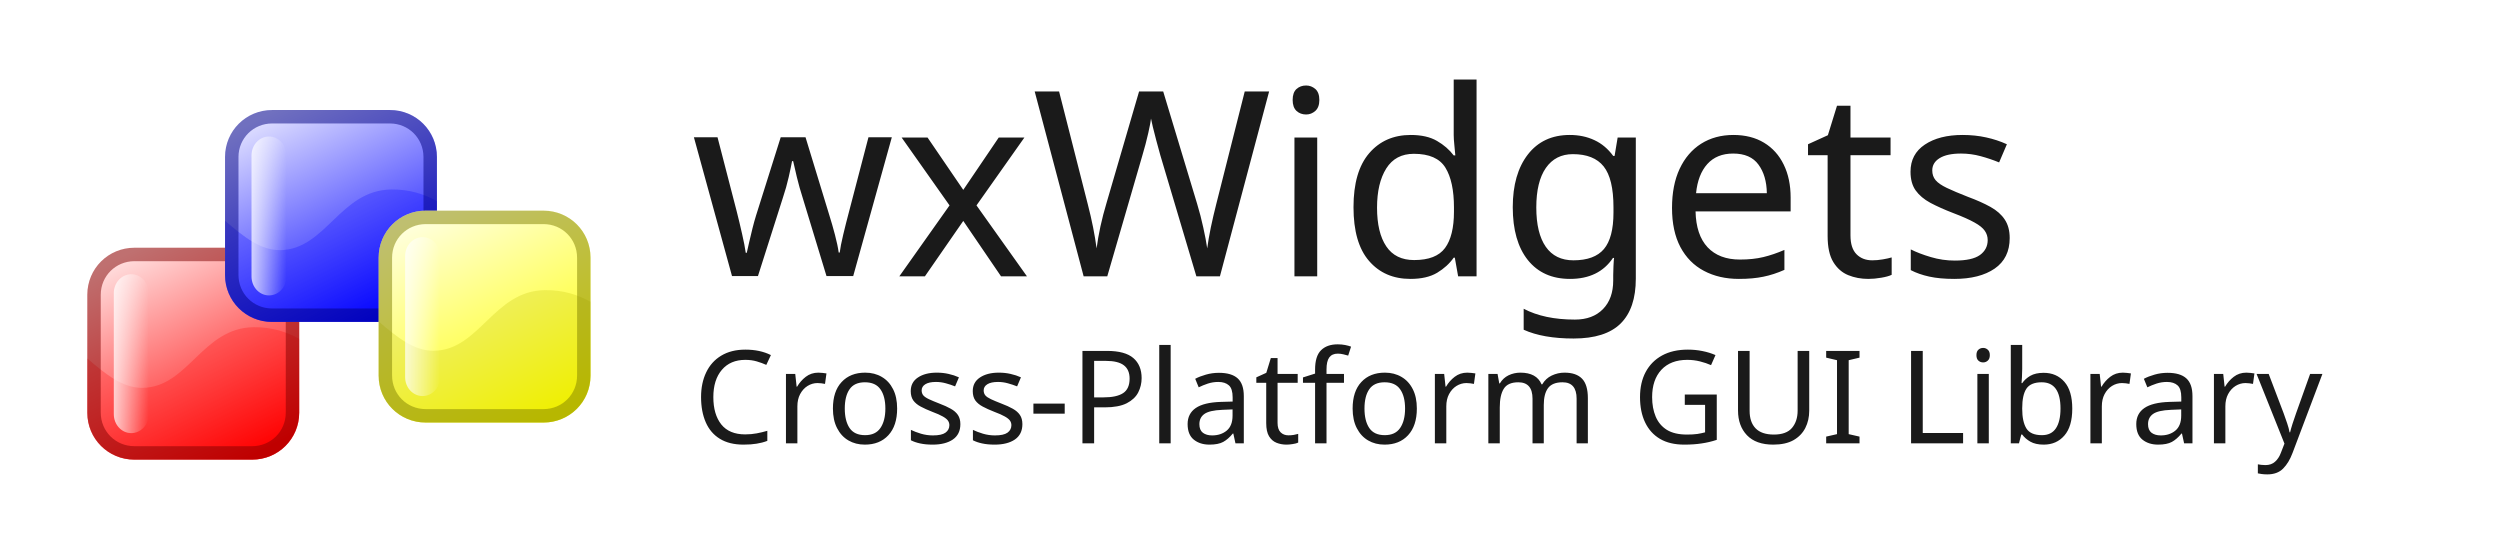
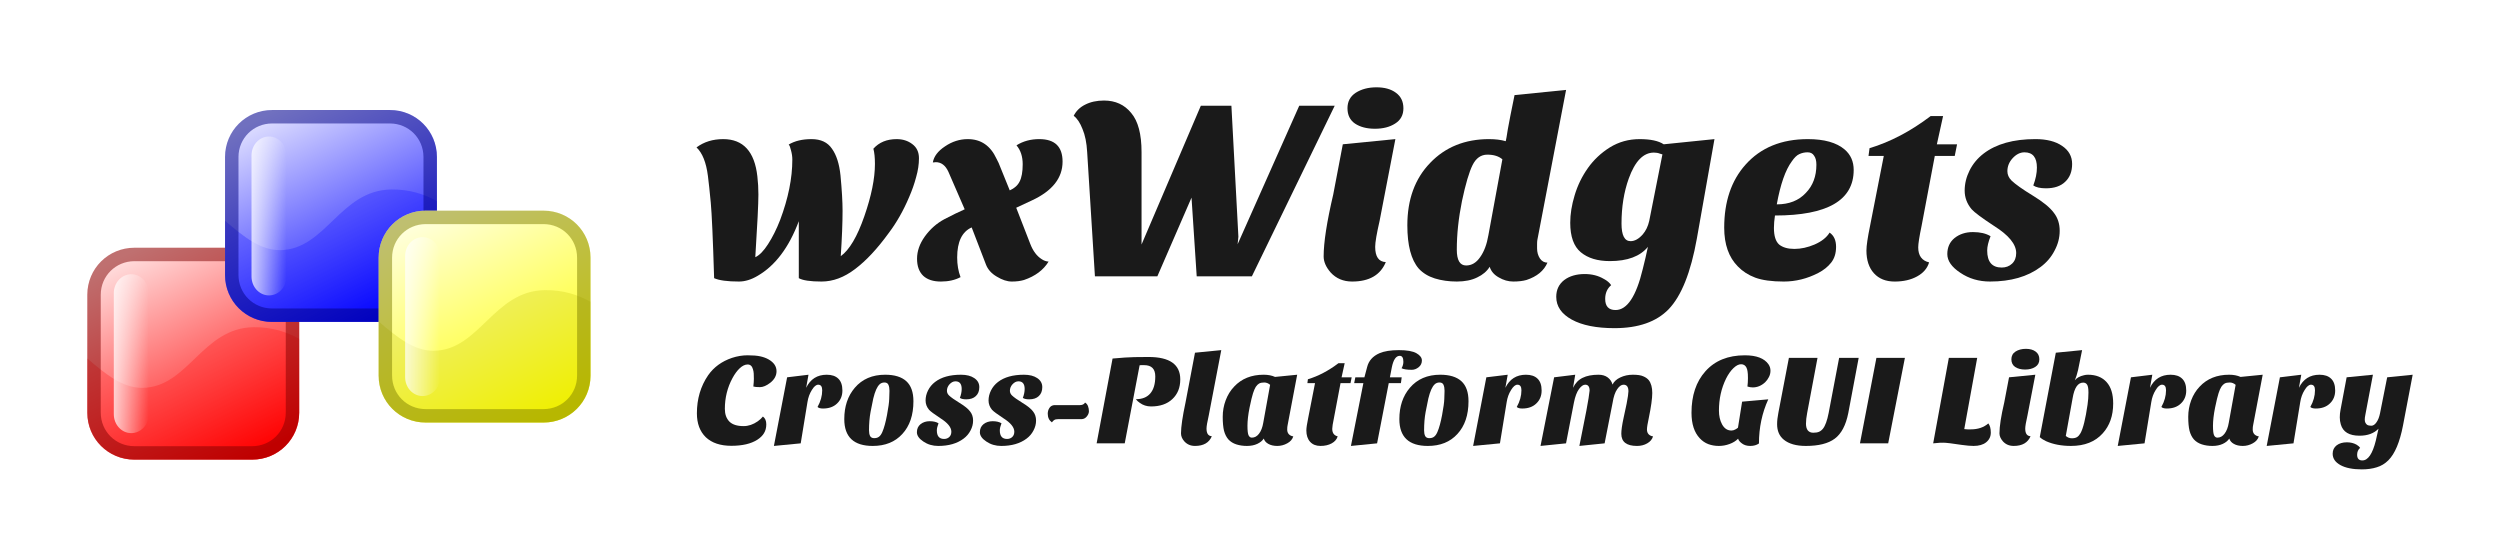
<svg xmlns="http://www.w3.org/2000/svg" xmlns:xlink="http://www.w3.org/1999/xlink" width="458.061" height="102" id="svg1336" version="1.0">
  <defs id="defs1338">
    <linearGradient id="linearGradient8721">
      <stop id="stop12145" offset="0" style="stop-color:#ff0000;stop-opacity:1;" />
      <stop style="stop-color:#ffe0e0;stop-opacity:1;" offset="1" id="stop8725" />
    </linearGradient>
    <linearGradient id="linearGradient4073">
      <stop id="stop4075" offset="0" style="stop-color:#ffffff;stop-opacity:1;" />
      <stop id="stop4077" offset="1" style="stop-color:#ffffff;stop-opacity:0;" />
    </linearGradient>
    <linearGradient id="linearGradient6848">
      <stop id="stop6850" offset="0" style="stop-color:#0000ff;stop-opacity:1;" />
      <stop id="stop6852" offset="1" style="stop-color:#e0e0ff;stop-opacity:1;" />
    </linearGradient>
    <linearGradient id="linearGradient6854">
      <stop id="stop6856" offset="0" style="stop-color:#ffffe0;stop-opacity:1;" />
      <stop id="stop6858" offset="1" style="stop-color:#ffff00;stop-opacity:1;" />
    </linearGradient>
    <linearGradient xlink:href="#linearGradient8721" id="linearGradient1686" gradientUnits="userSpaceOnUse" gradientTransform="matrix(1.000031,0,0,1.000031,-45.00832,-319.1057)" x1="221.016" y1="674.085" x2="119.923" y2="474.091" />
    <linearGradient xlink:href="#linearGradient4073" id="linearGradient1688" gradientUnits="userSpaceOnUse" gradientTransform="matrix(0.545556,0,0,0.350255,-38.51666,72.6073)" x1="139.431" y1="520.743" x2="222.739" y2="520.743" />
    <linearGradient xlink:href="#linearGradient6848" id="linearGradient1690" gradientUnits="userSpaceOnUse" gradientTransform="matrix(1.334164,0,0,1.334164,-90.28301,-537.514)" x1="296.203" y1="571.529" x2="220.845" y2="421.623" />
    <linearGradient xlink:href="#linearGradient4073" id="linearGradient1692" gradientUnits="userSpaceOnUse" gradientTransform="matrix(0.545558,0,0,0.350255,91.4834,-57.3926)" x1="139.63" y1="520.742" x2="222.738" y2="520.742" />
    <linearGradient xlink:href="#linearGradient6854" id="linearGradient1694" gradientUnits="userSpaceOnUse" gradientTransform="matrix(1.334164,0,0,1.334164,54.71699,-442.514)" x1="221.022" y1="421.623" x2="296.726" y2="571.529" />
    <linearGradient xlink:href="#linearGradient4073" id="linearGradient1696" gradientUnits="userSpaceOnUse" gradientTransform="matrix(0.545558,0,0,0.350255,236.4833,37.6074)" x1="139.431" y1="520.742" x2="222.738" y2="520.742" />
    <linearGradient xlink:href="#linearGradient8721" id="linearGradient3042" gradientUnits="userSpaceOnUse" gradientTransform="matrix(1.000031,0,0,1.000031,-45.00832,-319.1057)" x1="221.016" y1="674.085" x2="119.923" y2="474.091" />
    <linearGradient xlink:href="#linearGradient4073" id="linearGradient3044" gradientUnits="userSpaceOnUse" gradientTransform="matrix(0.545556,0,0,0.350255,-38.51666,72.6073)" x1="139.431" y1="520.743" x2="222.739" y2="520.743" />
    <linearGradient xlink:href="#linearGradient6848" id="linearGradient3046" gradientUnits="userSpaceOnUse" gradientTransform="matrix(1.334164,0,0,1.334164,-90.28301,-537.514)" x1="296.203" y1="571.529" x2="220.845" y2="421.623" />
    <linearGradient xlink:href="#linearGradient4073" id="linearGradient3048" gradientUnits="userSpaceOnUse" gradientTransform="matrix(0.545558,0,0,0.350255,91.4834,-57.3926)" x1="139.63" y1="520.742" x2="222.738" y2="520.742" />
    <linearGradient xlink:href="#linearGradient6854" id="linearGradient3050" gradientUnits="userSpaceOnUse" gradientTransform="matrix(1.334164,0,0,1.334164,54.71699,-442.514)" x1="221.022" y1="421.623" x2="296.726" y2="571.529" />
    <linearGradient xlink:href="#linearGradient4073" id="linearGradient3052" gradientUnits="userSpaceOnUse" gradientTransform="matrix(0.545558,0,0,0.350255,236.4833,37.6074)" x1="139.431" y1="520.742" x2="222.738" y2="520.742" />
  </defs>
  <g id="layer1" transform="translate(1.600007,-257.5066)">
    <g id="g1457" transform="matrix(0.1941001,0,0,0.1941001,9.547489,272.8138)">
      <g style="display:inline" id="layer2">
        <path id="rect1393" d="m 69.34,155 111.321,0 c 24.564,0 44.34,19.775 44.34,44.34 l 0,111.321 c 0,24.564 -19.775,44.34 -44.34,44.34 l -111.321,0 C 44.775,355 25,335.225 25,310.66 l 0,-111.321 c 0,-24.564 19.775,-44.34 44.34,-44.34 z" style="fill:url(#linearGradient3042);fill-opacity:1;fill-rule:nonzero;stroke:none;stroke-width:38;marker-start:none" />
        <path id="path2231" d="m 182.057,230.006 c -48.531,0.525 -61.796,56.691 -104.899,57.25 -18.636,0.235 -34.53,-12.554 -52.158,-27.699 l 0,51.652 c 0,24.249 19.797,43.791 44.361,43.791 l 111.32,0 c 24.564,0 44.319,-19.543 44.319,-43.791 l 0,-70.255 c -12.032,-6.607 -25.966,-11.136 -42.944,-10.948 z" style="opacity:0.25;fill:#ff0000;fill-opacity:1;fill-rule:evenodd;stroke:none" />
        <rect rx="17.844" ry="17.844" y="180" x="50" height="150" width="33" id="rect3182" style="fill:url(#linearGradient3044);fill-opacity:1;fill-rule:nonzero;stroke:none" />
        <path id="path37247" d="m 69.468,161.343 111.192,0 c 21.128,0 37.997,16.879 37.997,38.006 l 0,111.32 c 0,21.135 -16.865,37.988 -37.997,37.988 l -111.32,0 c -21.132,0 -37.997,-16.86 -37.997,-37.988 l 0,-111.358 c 0,-21.132 16.991,-37.968 38.125,-37.968 z" style="fill:none;stroke:#800000;stroke-width:12.686;stroke-linecap:butt;stroke-linejoin:round;stroke-miterlimit:20;stroke-opacity:0.502;stroke-dasharray:none;stroke-dashoffset:0;marker-start:none" />
      </g>
      <g style="display:inline" id="layer3">
        <path id="path5922" d="m 199.34,25 111.321,0 c 24.564,0 44.34,19.775 44.34,44.34 l 0,111.321 c 0,24.564 -19.775,44.34 -44.34,44.34 l -111.321,0 C 174.775,225 155,205.225 155,180.66 l 0,-111.321 c 0,-24.564 19.775,-44.34 44.34,-44.34 z" style="fill:url(#linearGradient3046);fill-opacity:1;fill-rule:nonzero;stroke:none;stroke-width:38.281;marker-start:none" />
        <path id="path5924" d="M 312.056,100.006 C 263.526,100.531 250.261,156.697 207.158,157.255 188.522,157.491 172.627,144.701 155,129.556 l 0,51.652 c 0,24.249 19.797,43.791 44.361,43.791 l 111.32,0 c 24.564,0 44.319,-19.543 44.319,-43.791 l 0,-70.255 c -12.032,-6.607 -25.966,-11.136 -42.944,-10.948 z" style="opacity:0.25;fill:#0000ff;fill-opacity:1;fill-rule:evenodd;stroke:none" />
        <rect rx="17.844" ry="17.844" y="50" x="180" height="150" width="33" id="rect5926" style="fill:url(#linearGradient3048);fill-opacity:1;fill-rule:nonzero;stroke:none" />
        <path style="fill:none;stroke:#000080;stroke-width:12.686;stroke-linecap:butt;stroke-linejoin:round;stroke-miterlimit:20;stroke-opacity:0.502;stroke-dasharray:none;stroke-dashoffset:0;marker-start:none;display:inline" d="m 199.468,31.343 111.192,0 c 21.128,0 37.997,16.879 37.997,38.006 l 0,111.32 c 0,21.135 -16.865,37.988 -37.997,37.988 l -111.32,0 c -21.131,0 -37.997,-16.86 -37.997,-37.988 l 0,-111.358 c 0,-21.132 16.991,-37.968 38.125,-37.968 z" id="path41636" />
      </g>
      <g id="layer4">
        <path id="path5936" d="m 344.34,120 111.321,0 c 24.564,0 44.34,19.775 44.34,44.34 l 0,111.321 c 0,24.564 -19.775,44.34 -44.34,44.34 l -111.321,0 C 319.775,320 300,300.225 300,275.66 l 0,-111.321 c 0,-24.564 19.775,-44.34 44.34,-44.34 z" style="fill:url(#linearGradient3050);fill-opacity:1;fill-rule:nonzero;stroke:none;stroke-width:38.281;marker-start:none;display:inline" />
        <path id="path5938" d="M 457.056,195.006 C 408.526,195.531 395.261,251.697 352.158,252.255 333.522,252.491 317.627,239.701 300,224.556 l 0,51.652 c 0,24.249 19.797,43.791 44.361,43.791 l 111.32,0 C 480.245,320 500,300.457 500,276.209 l 0,-70.255 c -12.032,-6.607 -25.966,-11.136 -42.944,-10.948 z" style="opacity:0.25;fill:#c0c000;fill-opacity:1;fill-rule:evenodd;stroke:none;display:inline" />
        <rect rx="17.844" ry="17.844" y="145" x="325" height="150" width="33" id="rect5940" style="fill:url(#linearGradient3052);fill-opacity:1;fill-rule:nonzero;stroke:none;display:inline" />
        <path id="path42512" d="m 344.468,126.343 111.192,0 c 21.128,0 37.997,16.879 37.997,38.006 l 0,111.32 c 0,21.135 -16.865,37.988 -37.997,37.988 l -111.32,0 c -21.131,0 -37.997,-16.86 -37.997,-37.988 l 0,-111.358 c 0,-21.132 16.991,-37.968 38.125,-37.968 z" style="fill:none;stroke:#808000;stroke-width:12.686;stroke-linecap:butt;stroke-linejoin:round;stroke-miterlimit:20;stroke-opacity:0.502;stroke-dasharray:none;stroke-dashoffset:0;marker-start:none;display:inline" />
      </g>
    </g>
-     <text xml:space="preserve" style="font-size:3.082px;font-style:normal;font-variant:normal;font-weight:normal;font-stretch:normal;text-align:start;line-height:100%;writing-mode:lr-tb;text-anchor:start;fill:#1a1a1a;fill-opacity:1;stroke:none;font-family:Bitstream Vera Sans" x="125.022" y="308.143" id="text1576">
-       <tspan id="tspan1578" x="125.022" y="308.143" style="font-size:47.447px;font-style:normal;font-variant:normal;font-weight:normal;font-stretch:normal;text-align:start;line-height:100%;writing-mode:lr-tb;text-anchor:start;fill:#1a1a1a;font-family:Sansita One;-inkscape-font-specification:Sansita One">wxWidgets</tspan>
-     </text>
-     <text xml:space="preserve" style="font-size:3.082px;font-style:normal;font-variant:normal;font-weight:normal;font-stretch:normal;text-align:start;line-height:100%;writing-mode:lr-tb;text-anchor:start;fill:#1a1a1a;fill-opacity:1;stroke:none;font-family:Bitstream Vera Sans" x="125.399" y="338.738" id="text1580">
-       <tspan id="tspan1582" x="125.399" y="338.738" style="font-size:23.723px;font-style:normal;font-variant:normal;font-weight:normal;font-stretch:normal;text-align:start;line-height:100%;writing-mode:lr-tb;text-anchor:start;fill:#1a1a1a;font-family:Sansita One;-inkscape-font-specification:Sansita One">Cross-Platform GUI Library</tspan>
-     </text>
+     <g style="font-size:3.082px;font-style:normal;font-variant:normal;font-weight:normal;font-stretch:normal;text-align:start;line-height:100%;writing-mode:lr-tb;text-anchor:start;fill:#1a1a1a;fill-opacity:1;stroke:none;font-family:Bitstream Vera Sans" id="text1576">
+       <path d="m 161.224,300.219 c -2.088,2.878 -4.144,5.077 -6.168,6.595 -1.993,1.518 -4.033,2.277 -6.121,2.277 -2.056,0 -3.448,-0.206 -4.175,-0.617 l 0,-10.438 c -1.803,4.808 -4.318,8.145 -7.544,10.011 -1.17,0.696 -2.309,1.044 -3.416,1.044 -2.119,0 -3.638,-0.206 -4.555,-0.617 -0.221,-7.244 -0.427,-11.862 -0.617,-13.854 -0.19,-2.024 -0.364,-3.653 -0.522,-4.887 -0.316,-2.467 -1.012,-4.207 -2.088,-5.219 1.36,-1.012 2.989,-1.518 4.887,-1.518 3.669,2e-5 5.757,2.277 6.263,6.832 0.127,1.075 0.19,2.183 0.19,3.321 -1e-5,1.708 -0.19,5.535 -0.569,11.482 0.759,-0.348 1.534,-1.139 2.325,-2.372 0.822,-1.265 1.566,-2.752 2.23,-4.46 1.487,-3.954 2.23,-7.639 2.23,-11.055 -2e-5,-0.538 -0.079,-1.091 -0.237,-1.661 -0.127,-0.569 -0.269,-0.933 -0.427,-1.091 1.107,-0.664 2.499,-0.996 4.175,-0.996 1.708,2e-5 2.957,0.585 3.748,1.756 0.822,1.139 1.344,2.768 1.566,4.887 0.253,2.689 0.38,4.84 0.38,6.453 -3e-5,2.246 -0.111,5.029 -0.332,8.351 1.582,-1.139 3.021,-3.574 4.318,-7.307 1.297,-3.732 1.945,-6.927 1.945,-9.584 -4e-5,-1.17 -0.095,-2.103 -0.285,-2.799 1.044,-1.17 2.467,-1.756 4.27,-1.756 1.107,2e-5 2.056,0.301 2.847,0.901 0.822,0.601 1.234,1.471 1.234,2.61 -4e-5,1.107 -0.174,2.262 -0.522,3.464 -0.316,1.202 -0.743,2.42 -1.281,3.653 -1.044,2.467 -2.293,4.666 -3.748,6.595" style="font-size:47.447px;line-height:100%;fill:#1a1a1a;font-family:Sansita One;-inkscape-font-specification:Sansita One" id="path3041" />
+       <path d="m 174.396,308.285 c -1.012,0.538 -2.214,0.807 -3.606,0.807 -1.392,0 -2.467,-0.348 -3.226,-1.044 -0.759,-0.728 -1.139,-1.771 -1.139,-3.131 0,-1.392 0.474,-2.752 1.423,-4.08 0.981,-1.36 2.183,-2.42 3.606,-3.179 1.455,-0.759 2.689,-1.36 3.701,-1.803 l -2.989,-6.88 c -0.538,-1.17 -1.313,-1.756 -2.325,-1.756 l -0.38,0.048 -0.142,0 c 0.19,-1.107 0.933,-2.088 2.23,-2.942 1.297,-0.886 2.689,-1.328 4.175,-1.329 2.404,2e-5 4.159,1.202 5.267,3.606 l 0.38,0.759 2.04,5.029 c 0.854,-0.38 1.455,-0.917 1.803,-1.613 0.38,-0.728 0.569,-1.787 0.569,-3.179 -1e-5,-1.423 -0.38,-2.578 -1.139,-3.464 1.202,-0.759 2.594,-1.139 4.175,-1.139 2.847,2e-5 4.27,1.376 4.27,4.128 -3e-5,3.005 -1.882,5.377 -5.646,7.117 l -2.847,1.329 2.562,6.595 c 0.506,1.329 1.218,2.277 2.135,2.847 0.38,0.253 0.791,0.395 1.234,0.427 -0.949,1.55 -2.451,2.673 -4.507,3.369 -0.633,0.19 -1.376,0.285 -2.23,0.285 -0.854,0 -1.771,-0.3 -2.752,-0.901 -0.981,-0.569 -1.645,-1.313 -1.993,-2.23 l -2.61,-6.785 c -1.771,0.791 -2.657,2.625 -2.657,5.504 -1e-5,1.329 0.206,2.53 0.617,3.606" style="font-size:47.447px;line-height:100%;fill:#1a1a1a;font-family:Sansita One;-inkscape-font-specification:Sansita One" id="path3043" />
+       <path d="m 195.127,278.726 c 0.443,-0.886 1.139,-1.566 2.088,-2.04 0.981,-0.506 2.135,-0.759 3.464,-0.759 2.088,3e-5 3.748,0.759 4.982,2.277 1.265,1.487 1.898,3.875 1.898,7.164 l 0,16.938 10.865,-25.431 5.599,0 1.281,24.008 -0.142,1.376 11.292,-25.384 6.5,0 -15.183,31.267 -10.106,0 -0.949,-14.424 -6.263,14.424 -11.435,0 -1.423,-22.774 c -0.095,-1.708 -0.38,-3.116 -0.854,-4.223 -0.443,-1.139 -0.981,-1.945 -1.613,-2.42" style="font-size:47.447px;line-height:100%;fill:#1a1a1a;font-family:Sansita One;-inkscape-font-specification:Sansita One" id="path3045" />
+       <path d="m 252.311,305.533 c -0.981,2.372 -3.037,3.558 -6.168,3.558 -1.613,0 -2.926,-0.554 -3.938,-1.661 -0.854,-0.981 -1.281,-1.961 -1.281,-2.942 0,-2.562 0.585,-6.342 1.756,-11.34 l 1.756,-9.205 9.632,-0.949 -2.894,14.993 c -0.538,2.341 -0.807,3.922 -0.807,4.745 -10e-6,1.803 0.648,2.736 1.945,2.799 m -7.022,-28.183 c 0,-1.234 0.506,-2.183 1.518,-2.847 1.044,-0.664 2.309,-0.996 3.796,-0.996 1.487,4e-5 2.673,0.332 3.559,0.996 0.917,0.664 1.376,1.613 1.376,2.847 -2e-5,1.234 -0.506,2.167 -1.518,2.799 -0.981,0.633 -2.214,0.949 -3.701,0.949 -1.487,2e-5 -2.704,-0.316 -3.653,-0.949 -0.917,-0.633 -1.376,-1.566 -1.376,-2.799" style="font-size:47.447px;line-height:100%;fill:#1a1a1a;font-family:Sansita One;-inkscape-font-specification:Sansita One" id="path3047" />
+       <path d="m 271.253,282.996 c 1.139,2e-5 2.151,0.127 3.037,0.38 0.032,-0.127 0.079,-0.364 0.142,-0.712 l 0.237,-1.471 c 0.127,-0.633 0.285,-1.471 0.474,-2.515 l 0.759,-3.748 9.442,-0.949 -5.267,27.519 c -0.032,0.19 -0.048,0.443 -0.047,0.759 l 0,0.759 c -3e-5,0.696 0.174,1.313 0.522,1.85 0.348,0.506 0.807,0.759 1.376,0.759 -0.633,1.487 -1.914,2.546 -3.843,3.179 -0.664,0.19 -1.471,0.285 -2.42,0.285 -0.917,0 -1.803,-0.253 -2.657,-0.759 -0.854,-0.474 -1.408,-1.123 -1.661,-1.945 -0.506,0.822 -1.265,1.471 -2.277,1.945 -1.012,0.506 -2.262,0.759 -3.748,0.759 -1.455,0 -2.799,-0.19 -4.033,-0.569 -1.202,-0.38 -2.183,-0.981 -2.942,-1.803 -1.392,-1.613 -2.088,-4.254 -2.088,-7.924 -1e-5,-4.745 1.392,-8.556 4.175,-11.435 2.784,-2.91 6.389,-4.365 10.818,-4.365 m -0.332,2.847 c -1.17,2e-5 -2.072,0.633 -2.704,1.898 -0.633,1.265 -1.281,3.464 -1.945,6.595 -0.633,3.131 -0.949,6.105 -0.949,8.92 -1e-5,1.929 0.569,2.894 1.708,2.894 1.012,0 1.866,-0.506 2.562,-1.518 0.728,-1.012 1.234,-2.357 1.518,-4.033 l 2.562,-13.902 c -0.664,-0.569 -1.582,-0.854 -2.752,-0.854" style="font-size:47.447px;line-height:100%;fill:#1a1a1a;font-family:Sansita One;-inkscape-font-specification:Sansita One" id="path3049" />
+       <path d="m 289.33,288.31 c 1.075,-1.518 2.42,-2.784 4.033,-3.796 1.645,-1.012 3.464,-1.518 5.456,-1.518 1.993,2e-5 3.464,0.316 4.413,0.949 l 9.3,-0.949 -3.226,18.22 c -1.107,6.2 -2.831,10.517 -5.172,12.953 -2.246,2.309 -5.551,3.464 -9.916,3.464 -3.321,-10e-6 -5.931,-0.522 -7.829,-1.566 -1.898,-1.044 -2.847,-2.436 -2.847,-4.175 0,-1.297 0.49,-2.325 1.471,-3.084 0.981,-0.728 2.23,-1.091 3.748,-1.091 1.329,0 2.499,0.3 3.511,0.901 0.601,0.316 1.044,0.696 1.329,1.139 -0.728,0.633 -1.091,1.471 -1.091,2.515 -1e-5,1.36 0.633,2.04 1.898,2.04 2.119,0 3.78,-2.499 4.982,-7.497 0.348,-1.36 0.664,-2.72 0.949,-4.08 -1.423,1.74 -3.748,2.61 -6.975,2.61 -2.246,1e-5 -4.017,-0.538 -5.314,-1.613 -1.297,-1.075 -1.945,-2.878 -1.945,-5.409 0,-1.582 0.269,-3.258 0.807,-5.029 0.538,-1.803 1.344,-3.464 2.42,-4.982 m 6.168,10.154 c -1e-5,2.151 0.554,3.226 1.661,3.226 0.759,0 1.502,-0.411 2.23,-1.234 0.569,-0.664 0.965,-1.487 1.186,-2.467 l 2.42,-12.194 c -0.158,-0.032 -0.316,-0.079 -0.474,-0.142 -0.316,-0.127 -0.68,-0.19 -1.091,-0.19 -1.93,3e-5 -3.464,1.582 -4.602,4.745 -0.886,2.467 -1.329,5.219 -1.329,8.256" style="font-size:47.447px;line-height:100%;fill:#1a1a1a;font-family:Sansita One;-inkscape-font-specification:Sansita One" id="path3051" />
+       <path d="m 333.627,300.124 c 0.791,0.538 1.186,1.408 1.186,2.61 -2e-5,1.17 -0.301,2.135 -0.901,2.894 -0.601,0.759 -1.392,1.392 -2.372,1.898 -2.024,1.044 -4.128,1.566 -6.31,1.566 -2.183,0 -3.922,-0.237 -5.219,-0.712 -1.265,-0.474 -2.325,-1.155 -3.179,-2.04 -1.676,-1.676 -2.515,-4.049 -2.515,-7.117 0,-4.776 1.297,-8.619 3.891,-11.53 2.784,-3.131 6.595,-4.697 11.435,-4.697 3.005,2e-5 5.251,0.633 6.737,1.898 1.107,0.949 1.661,2.198 1.661,3.748 -3e-5,5.567 -4.808,8.351 -14.424,8.351 -0.127,0.822 -0.19,1.582 -0.19,2.277 -1e-5,1.455 0.316,2.467 0.949,3.037 0.664,0.538 1.597,0.807 2.799,0.807 1.202,0 2.436,-0.269 3.701,-0.807 1.297,-0.569 2.214,-1.297 2.752,-2.183 m -9.679,-5.172 c 2.246,1e-5 4.017,-0.696 5.314,-2.088 1.297,-1.328 1.945,-3.052 1.945,-5.172 -2e-5,-0.728 -0.142,-1.281 -0.427,-1.661 -0.253,-0.411 -0.648,-0.617 -1.186,-0.617 -0.538,2e-5 -1.044,0.111 -1.518,0.332 -0.443,0.19 -0.901,0.633 -1.376,1.329 -1.17,1.582 -2.088,4.207 -2.752,7.876" style="font-size:47.447px;line-height:100%;fill:#1a1a1a;font-family:Sansita One;-inkscape-font-specification:Sansita One" id="path3053" />
+       <path d="m 340.376,303.398 c 0,-0.854 0.221,-2.357 0.664,-4.507 l 2.515,-12.811 -2.799,0 0.19,-1.423 c 3.796,-1.139 7.528,-3.1 11.197,-5.883 l 2.277,0 -1.139,5.172 3.701,0 -0.427,2.135 -3.653,0 -2.42,12.811 c -0.411,1.961 -0.617,3.274 -0.617,3.938 -10e-6,1.518 0.664,2.436 1.993,2.752 -0.316,1.075 -1.044,1.929 -2.183,2.562 -1.139,0.633 -2.515,0.949 -4.128,0.949 -1.613,0 -2.878,-0.506 -3.796,-1.518 -0.917,-1.012 -1.376,-2.404 -1.376,-4.175" style="font-size:47.447px;line-height:100%;fill:#1a1a1a;font-family:Sansita One;-inkscape-font-specification:Sansita One" id="path3055" />
+       <path d="m 370.947,291.489 c 0.443,-1.17 0.664,-2.262 0.664,-3.274 -2e-5,-1.866 -0.759,-2.799 -2.277,-2.799 -0.791,2e-5 -1.518,0.364 -2.183,1.091 -0.633,0.696 -0.949,1.487 -0.949,2.372 -1e-5,0.633 0.253,1.202 0.759,1.708 0.728,0.696 2.024,1.613 3.891,2.752 1.866,1.139 3.147,2.183 3.843,3.131 0.727,0.917 1.091,2.024 1.091,3.321 -2e-5,1.265 -0.316,2.483 -0.949,3.653 -0.601,1.17 -1.455,2.167 -2.562,2.989 -2.372,1.771 -5.456,2.657 -9.252,2.657 -2.056,0 -3.875,-0.538 -5.456,-1.613 -1.582,-1.044 -2.372,-2.183 -2.372,-3.416 0,-1.234 0.443,-2.214 1.329,-2.942 0.917,-0.728 2.04,-1.091 3.369,-1.091 1.329,1e-5 2.404,0.253 3.226,0.759 -0.411,1.044 -0.617,1.914 -0.617,2.61 -10e-6,2.088 0.886,3.131 2.657,3.131 0.759,0 1.392,-0.237 1.898,-0.712 0.506,-0.474 0.759,-1.123 0.759,-1.945 -10e-6,-1.613 -1.36,-3.274 -4.08,-4.982 -2.214,-1.455 -3.574,-2.467 -4.08,-3.037 -0.854,-1.012 -1.281,-2.151 -1.281,-3.416 -10e-6,-1.265 0.3,-2.499 0.901,-3.701 0.601,-1.202 1.455,-2.23 2.562,-3.084 2.309,-1.771 5.472,-2.657 9.489,-2.657 2.056,2e-5 3.685,0.411 4.887,1.234 1.234,0.822 1.85,1.93 1.85,3.321 -2e-5,1.392 -0.427,2.483 -1.281,3.274 -0.822,0.791 -1.993,1.186 -3.511,1.186 -1.044,2e-5 -1.819,-0.174 -2.325,-0.522" style="font-size:47.447px;line-height:100%;fill:#1a1a1a;font-family:Sansita One;-inkscape-font-specification:Sansita One" id="path3057" />
+     </g>
+     <g style="font-size:3.082px;font-style:normal;font-variant:normal;font-weight:normal;font-stretch:normal;text-align:start;line-height:100%;writing-mode:lr-tb;text-anchor:start;fill:#1a1a1a;fill-opacity:1;stroke:none;font-family:Bitstream Vera Sans" id="text1580">
+       <path d="m 138.186,333.827 c 0.411,0.3 0.617,0.775 0.617,1.423 -2e-5,0.633 -0.142,1.178 -0.427,1.637 -0.269,0.443 -0.672,0.838 -1.21,1.186 -1.155,0.743 -2.744,1.115 -4.768,1.115 -2.009,0 -3.566,-0.522 -4.673,-1.566 -1.091,-1.06 -1.637,-2.523 -1.637,-4.389 0,-2.641 0.688,-4.966 2.064,-6.975 1.044,-1.487 2.499,-2.546 4.365,-3.179 0.965,-0.316 1.922,-0.474 2.871,-0.474 0.949,2e-5 1.716,0.063 2.301,0.19 0.585,0.127 1.099,0.316 1.542,0.569 0.965,0.554 1.447,1.273 1.447,2.159 -1e-5,0.807 -0.38,1.51 -1.139,2.111 -0.696,0.538 -1.329,0.807 -1.898,0.807 -0.569,1e-5 -0.973,-0.04 -1.21,-0.119 0.063,-0.569 0.095,-1.036 0.095,-1.4 -2e-5,-0.38 -0.008,-0.704 -0.024,-0.973 -0.016,-0.269 -0.063,-0.53 -0.142,-0.783 -0.158,-0.585 -0.482,-0.878 -0.973,-0.878 -0.474,10e-6 -0.957,0.229 -1.447,0.688 -0.474,0.443 -0.917,1.044 -1.329,1.803 -0.933,1.724 -1.4,3.606 -1.4,5.646 0,0.981 0.277,1.756 0.83,2.325 0.554,0.554 1.423,0.83 2.61,0.83 0.886,10e-6 1.748,-0.293 2.586,-0.878 0.364,-0.253 0.68,-0.546 0.949,-0.878" style="font-size:23.723px;line-height:100%;fill:#1a1a1a;font-family:Sansita One;-inkscape-font-specification:Sansita One" id="path3060" />
+       <path d="m 148.194,332.072 c 0.569,-1.012 0.854,-2.032 0.854,-3.06 -10e-6,-0.68 -0.245,-1.02 -0.735,-1.02 -0.38,1e-5 -0.767,0.324 -1.162,0.973 -0.411,0.648 -0.68,1.392 -0.807,2.23 l -1.234,7.544 -4.911,0.474 2.42,-12.573 3.914,-0.474 -0.427,2.396 c 0.775,-1.597 2.032,-2.396 3.772,-2.396 0.917,10e-6 1.621,0.237 2.111,0.712 0.506,0.474 0.759,1.202 0.759,2.183 -1e-5,0.965 -0.324,1.756 -0.973,2.372 -0.633,0.617 -1.495,0.925 -2.586,0.925 -0.474,0 -0.807,-0.095 -0.996,-0.285" style="font-size:23.723px;line-height:100%;fill:#1a1a1a;font-family:Sansita One;-inkscape-font-specification:Sansita One" id="path3062" />
+       <path d="m 158.312,339.213 c -3.479,0 -5.219,-1.637 -5.219,-4.911 0,-2.325 0.641,-4.239 1.922,-5.741 1.36,-1.597 3.218,-2.396 5.575,-2.396 1.708,10e-6 2.997,0.395 3.867,1.186 0.87,0.791 1.305,2.016 1.305,3.677 -1e-5,2.53 -0.68,4.531 -2.04,6.002 -1.329,1.455 -3.131,2.183 -5.409,2.183 m 0.617,-10.32 c -0.19,0.427 -0.364,0.965 -0.522,1.613 -0.142,0.633 -0.308,1.455 -0.498,2.467 -0.19,1.012 -0.285,2.143 -0.285,3.392 0,0.411 0.063,0.751 0.19,1.02 0.142,0.269 0.395,0.403 0.759,0.403 0.364,0 0.656,-0.087 0.878,-0.261 0.237,-0.174 0.443,-0.467 0.617,-0.878 0.316,-0.728 0.601,-1.763 0.854,-3.108 0.253,-1.36 0.387,-2.333 0.403,-2.918 0.032,-0.585 0.047,-1.091 0.047,-1.518 -1e-5,-0.443 -0.063,-0.807 -0.19,-1.091 -0.127,-0.285 -0.372,-0.427 -0.735,-0.427 -0.348,1e-5 -0.641,0.111 -0.878,0.332 -0.237,0.221 -0.451,0.546 -0.641,0.973" style="font-size:23.723px;line-height:100%;fill:#1a1a1a;font-family:Sansita One;-inkscape-font-specification:Sansita One" id="path3064" />
+       <path d="m 174.273,330.411 c 0.221,-0.585 0.332,-1.131 0.332,-1.637 -1e-5,-0.933 -0.38,-1.4 -1.139,-1.4 -0.395,10e-6 -0.759,0.182 -1.091,0.546 -0.316,0.348 -0.474,0.743 -0.474,1.186 0,0.316 0.127,0.601 0.38,0.854 0.364,0.348 1.012,0.807 1.945,1.376 0.933,0.569 1.574,1.091 1.922,1.566 0.364,0.459 0.546,1.012 0.546,1.661 -1e-5,0.633 -0.158,1.242 -0.474,1.827 -0.3,0.585 -0.728,1.083 -1.281,1.495 -1.186,0.886 -2.728,1.329 -4.626,1.329 -1.028,0 -1.937,-0.269 -2.728,-0.807 -0.791,-0.522 -1.186,-1.091 -1.186,-1.708 0,-0.617 0.221,-1.107 0.664,-1.471 0.459,-0.364 1.02,-0.546 1.684,-0.546 0.664,0 1.202,0.127 1.613,0.38 -0.206,0.522 -0.308,0.957 -0.308,1.305 0,1.044 0.443,1.566 1.329,1.566 0.38,0 0.696,-0.119 0.949,-0.356 0.253,-0.237 0.38,-0.561 0.38,-0.973 -1e-5,-0.807 -0.68,-1.637 -2.04,-2.491 -1.107,-0.728 -1.787,-1.234 -2.04,-1.518 -0.427,-0.506 -0.641,-1.075 -0.641,-1.708 0,-0.633 0.15,-1.249 0.451,-1.85 0.3,-0.601 0.728,-1.115 1.281,-1.542 1.155,-0.886 2.736,-1.329 4.745,-1.329 1.028,10e-6 1.843,0.206 2.443,0.617 0.617,0.411 0.925,0.965 0.925,1.661 -1e-5,0.696 -0.214,1.242 -0.641,1.637 -0.411,0.395 -0.996,0.593 -1.756,0.593 -0.522,10e-6 -0.909,-0.087 -1.162,-0.261" style="font-size:23.723px;line-height:100%;fill:#1a1a1a;font-family:Sansita One;-inkscape-font-specification:Sansita One" id="path3066" />
+       <path d="m 185.81,330.411 c 0.221,-0.585 0.332,-1.131 0.332,-1.637 -1e-5,-0.933 -0.38,-1.4 -1.139,-1.4 -0.395,10e-6 -0.759,0.182 -1.091,0.546 -0.316,0.348 -0.474,0.743 -0.474,1.186 -10e-6,0.316 0.127,0.601 0.38,0.854 0.364,0.348 1.012,0.807 1.945,1.376 0.933,0.569 1.574,1.091 1.922,1.566 0.364,0.459 0.546,1.012 0.546,1.661 -1e-5,0.633 -0.158,1.242 -0.474,1.827 -0.301,0.585 -0.728,1.083 -1.281,1.495 -1.186,0.886 -2.728,1.329 -4.626,1.329 -1.028,0 -1.937,-0.269 -2.728,-0.807 -0.791,-0.522 -1.186,-1.091 -1.186,-1.708 0,-0.617 0.221,-1.107 0.664,-1.471 0.459,-0.364 1.02,-0.546 1.684,-0.546 0.664,0 1.202,0.127 1.613,0.38 -0.206,0.522 -0.308,0.957 -0.308,1.305 -1e-5,1.044 0.443,1.566 1.329,1.566 0.38,0 0.696,-0.119 0.949,-0.356 0.253,-0.237 0.38,-0.561 0.38,-0.973 0,-0.807 -0.68,-1.637 -2.04,-2.491 -1.107,-0.728 -1.787,-1.234 -2.04,-1.518 -0.427,-0.506 -0.641,-1.075 -0.641,-1.708 0,-0.633 0.15,-1.249 0.451,-1.85 0.3,-0.601 0.728,-1.115 1.281,-1.542 1.155,-0.886 2.736,-1.329 4.745,-1.329 1.028,10e-6 1.843,0.206 2.443,0.617 0.617,0.411 0.925,0.965 0.925,1.661 -2e-5,0.696 -0.214,1.242 -0.641,1.637 -0.411,0.395 -0.996,0.593 -1.756,0.593 -0.522,10e-6 -0.909,-0.087 -1.162,-0.261" style="font-size:23.723px;line-height:100%;fill:#1a1a1a;font-family:Sansita One;-inkscape-font-specification:Sansita One" id="path3068" />
+       <path d="m 191.132,334.895 c -0.506,-0.364 -0.759,-0.894 -0.759,-1.589 0,-0.38 0.095,-0.72 0.285,-1.02 0.19,-0.316 0.474,-0.498 0.854,-0.546 l 4.673,0 c 0.522,1e-5 0.862,-0.158 1.02,-0.474 0.253,0.142 0.435,0.364 0.546,0.664 0.111,0.3 0.166,0.609 0.166,0.925 -1e-5,0.316 -0.127,0.633 -0.38,0.949 -0.237,0.3 -0.538,0.467 -0.901,0.498 l -4.341,0 c -0.332,1e-5 -0.577,0.055 -0.735,0.166 -0.158,0.095 -0.3,0.237 -0.427,0.427" style="font-size:23.723px;line-height:100%;fill:#1a1a1a;font-family:Sansita One;-inkscape-font-specification:Sansita One" id="path3070" />
+       <path d="m 208.843,322.915 c 3.875,2e-5 5.812,1.368 5.812,4.104 -1e-5,1.502 -0.482,2.704 -1.447,3.606 -0.949,0.901 -2.254,1.352 -3.914,1.352 -0.775,1e-5 -1.463,-0.221 -2.064,-0.664 -0.285,-0.19 -0.522,-0.411 -0.712,-0.664 1.155,0 2.032,-0.348 2.633,-1.044 0.617,-0.712 0.925,-1.756 0.925,-3.131 -1e-5,-1.376 -0.68,-2.064 -2.04,-2.064 l -0.569,0 c -0.095,2e-5 -0.182,0.008 -0.261,0.024 l -2.728,14.305 -5.148,0 2.918,-15.539 c 1.692,-0.158 3.029,-0.245 4.009,-0.261 0.981,-0.016 1.843,-0.024 2.586,-0.024" style="font-size:23.723px;line-height:100%;fill:#1a1a1a;font-family:Sansita One;-inkscape-font-specification:Sansita One" id="path3072" />
+       <path d="m 220.435,337.433 c -0.49,1.186 -1.518,1.779 -3.084,1.779 -0.791,0 -1.439,-0.277 -1.945,-0.83 -0.411,-0.459 -0.617,-0.949 -0.617,-1.471 0,-1.186 0.277,-3.076 0.83,-5.67 l 1.732,-9.11 4.816,-0.474 -2.301,12.004 c -0.269,1.17 -0.403,1.961 -0.403,2.372 0,0.901 0.324,1.368 0.973,1.4" style="font-size:23.723px;line-height:100%;fill:#1a1a1a;font-family:Sansita One;-inkscape-font-specification:Sansita One" id="path3074" />
+       <path d="m 223.477,338.027 c -0.364,-0.411 -0.633,-0.941 -0.807,-1.589 -0.158,-0.648 -0.237,-1.502 -0.237,-2.562 0,-1.06 0.182,-2.072 0.546,-3.037 0.364,-0.965 0.878,-1.795 1.542,-2.491 1.36,-1.455 3.163,-2.183 5.409,-2.183 0.807,10e-6 1.502,0.134 2.088,0.403 l 4.057,-0.403 -1.756,9.252 c -0.048,0.19 -0.071,0.459 -0.071,0.807 -1e-5,0.348 0.103,0.633 0.308,0.854 0.221,0.221 0.49,0.348 0.807,0.38 -0.158,0.538 -0.53,0.965 -1.115,1.281 -0.569,0.316 -1.178,0.474 -1.827,0.474 -0.648,0 -1.194,-0.127 -1.637,-0.38 -0.427,-0.237 -0.704,-0.561 -0.83,-0.973 -0.253,0.395 -0.648,0.72 -1.186,0.973 -0.538,0.253 -1.17,0.38 -1.898,0.38 -0.712,0 -1.36,-0.095 -1.945,-0.285 -0.585,-0.19 -1.068,-0.49 -1.447,-0.901 m 5.006,-9.632 c -0.174,0.285 -0.34,0.672 -0.498,1.162 -0.158,0.474 -0.372,1.36 -0.641,2.657 -0.253,1.281 -0.38,2.38 -0.38,3.298 0,0.917 0.071,1.51 0.214,1.779 0.142,0.269 0.34,0.403 0.593,0.403 0.506,0 0.941,-0.237 1.305,-0.712 0.38,-0.49 0.641,-1.162 0.783,-2.016 l 1.257,-6.951 c -0.332,-0.285 -0.696,-0.427 -1.091,-0.427 -0.38,1e-5 -0.688,0.063 -0.925,0.19 -0.221,0.127 -0.427,0.332 -0.617,0.617" style="font-size:23.723px;line-height:100%;fill:#1a1a1a;font-family:Sansita One;-inkscape-font-specification:Sansita One" id="path3076" />
+       <path d="m 237.756,336.366 c 0,-0.427 0.111,-1.178 0.332,-2.254 l 1.257,-6.405 -1.4,0 0.095,-0.712 c 1.898,-0.569 3.764,-1.55 5.599,-2.942 l 1.139,0 -0.569,2.586 1.85,0 -0.214,1.068 -1.827,0 -1.21,6.405 c -0.206,0.981 -0.308,1.637 -0.308,1.969 0,0.759 0.332,1.218 0.996,1.376 -0.158,0.538 -0.522,0.965 -1.091,1.281 -0.569,0.316 -1.257,0.474 -2.064,0.474 -0.807,0 -1.439,-0.253 -1.898,-0.759 -0.459,-0.506 -0.688,-1.202 -0.688,-2.088" style="font-size:23.723px;line-height:100%;fill:#1a1a1a;font-family:Sansita One;-inkscape-font-specification:Sansita One" id="path3078" />
+       <path d="m 255.2,324.979 c 0.221,-0.38 0.332,-0.775 0.332,-1.186 -1e-5,-0.728 -0.221,-1.091 -0.664,-1.091 -0.68,2e-5 -1.162,0.696 -1.447,2.088 l -0.356,1.85 2.159,0 -0.142,1.068 -2.23,0 -2.135,11.031 -4.792,0.474 2.277,-11.506 -1.684,0 0.214,-1.068 1.661,0 0.498,-1.874 c 0.285,-1.155 1.036,-2.001 2.254,-2.538 0.886,-0.38 2.072,-0.569 3.558,-0.569 1.487,10e-6 2.562,0.19 3.226,0.569 0.664,0.38 0.996,0.822 0.996,1.329 -2e-5,0.506 -0.198,0.917 -0.593,1.234 -0.395,0.316 -0.815,0.474 -1.257,0.474 -0.87,2e-5 -1.495,-0.095 -1.874,-0.285" style="font-size:23.723px;line-height:100%;fill:#1a1a1a;font-family:Sansita One;-inkscape-font-specification:Sansita One" id="path3080" />
+       <path d="m 260.016,339.213 c -3.479,0 -5.219,-1.637 -5.219,-4.911 0,-2.325 0.641,-4.239 1.922,-5.741 1.36,-1.597 3.218,-2.396 5.575,-2.396 1.708,10e-6 2.997,0.395 3.867,1.186 0.87,0.791 1.305,2.016 1.305,3.677 -10e-6,2.53 -0.68,4.531 -2.04,6.002 -1.329,1.455 -3.131,2.183 -5.409,2.183 m 0.617,-10.32 c -0.19,0.427 -0.364,0.965 -0.522,1.613 -0.142,0.633 -0.308,1.455 -0.498,2.467 -0.19,1.012 -0.285,2.143 -0.285,3.392 0,0.411 0.063,0.751 0.19,1.02 0.142,0.269 0.395,0.403 0.759,0.403 0.364,0 0.656,-0.087 0.878,-0.261 0.237,-0.174 0.443,-0.467 0.617,-0.878 0.316,-0.728 0.601,-1.763 0.854,-3.108 0.253,-1.36 0.387,-2.333 0.403,-2.918 0.032,-0.585 0.047,-1.091 0.047,-1.518 -10e-6,-0.443 -0.063,-0.807 -0.19,-1.091 -0.127,-0.285 -0.372,-0.427 -0.735,-0.427 -0.348,1e-5 -0.641,0.111 -0.878,0.332 -0.237,0.221 -0.451,0.546 -0.641,0.973" style="font-size:23.723px;line-height:100%;fill:#1a1a1a;font-family:Sansita One;-inkscape-font-specification:Sansita One" id="path3082" />
+       <path d="m 276.309,332.072 c 0.569,-1.012 0.854,-2.032 0.854,-3.06 -10e-6,-0.68 -0.245,-1.02 -0.735,-1.02 -0.38,1e-5 -0.767,0.324 -1.162,0.973 -0.411,0.648 -0.68,1.392 -0.807,2.23 l -1.234,7.544 -4.911,0.474 2.42,-12.573 3.914,-0.474 -0.427,2.396 c 0.775,-1.597 2.032,-2.396 3.772,-2.396 0.917,10e-6 1.621,0.237 2.111,0.712 0.506,0.474 0.759,1.202 0.759,2.183 -2e-5,0.965 -0.324,1.756 -0.973,2.372 -0.633,0.617 -1.495,0.925 -2.586,0.925 -0.474,0 -0.807,-0.095 -0.996,-0.285" style="font-size:23.723px;line-height:100%;fill:#1a1a1a;font-family:Sansita One;-inkscape-font-specification:Sansita One" id="path3084" />
+       <path d="m 298.336,339.213 c -1.914,0 -2.871,-0.743 -2.871,-2.23 -1e-5,-0.648 0.134,-1.597 0.403,-2.847 0.285,-1.265 0.474,-2.151 0.569,-2.657 0.221,-1.155 0.332,-1.914 0.332,-2.277 -2e-5,-0.807 -0.301,-1.21 -0.901,-1.21 -0.395,1e-5 -0.783,0.277 -1.162,0.83 -0.38,0.538 -0.656,1.352 -0.83,2.443 l -1.471,7.473 -4.626,0.474 1.281,-6.453 c 0.142,-0.712 0.277,-1.471 0.403,-2.277 0.127,-0.807 0.19,-1.273 0.19,-1.4 -10e-6,-0.728 -0.269,-1.091 -0.807,-1.091 -0.364,1e-5 -0.743,0.269 -1.139,0.807 -0.395,0.538 -0.704,1.36 -0.925,2.467 l -1.447,7.473 -4.673,0.474 2.491,-12.573 3.867,-0.474 -0.403,2.396 c 0.411,-0.854 0.996,-1.463 1.756,-1.827 0.759,-0.38 1.732,-0.569 2.918,-0.569 0.68,10e-6 1.242,0.166 1.684,0.498 0.443,0.332 0.735,0.767 0.878,1.305 0.269,-0.554 0.743,-0.988 1.423,-1.305 0.696,-0.332 1.463,-0.498 2.301,-0.498 0.854,10e-6 1.487,0.095 1.898,0.285 0.427,0.174 0.767,0.411 1.02,0.712 0.427,0.554 0.641,1.336 0.641,2.349 -2e-5,0.996 -0.214,2.53 -0.641,4.602 -0.221,1.012 -0.332,1.708 -0.332,2.088 -2e-5,0.364 0.103,0.656 0.308,0.878 0.221,0.221 0.49,0.348 0.807,0.38 -0.158,0.538 -0.514,0.965 -1.068,1.281 -0.538,0.316 -1.162,0.474 -1.874,0.474" style="font-size:23.723px;line-height:100%;fill:#1a1a1a;font-family:Sansita One;-inkscape-font-specification:Sansita One" id="path3086" />
+       <path d="m 322.391,330.672 c -1.139,2.499 -1.708,5.195 -1.708,8.09 -0.427,0.3 -0.957,0.451 -1.589,0.451 -0.617,0 -1.123,-0.15 -1.518,-0.451 -0.395,-0.285 -0.633,-0.577 -0.712,-0.878 -0.395,0.411 -0.917,0.735 -1.566,0.973 -0.633,0.237 -1.289,0.356 -1.969,0.356 -0.68,0 -1.321,-0.111 -1.922,-0.332 -0.585,-0.221 -1.107,-0.577 -1.566,-1.068 -1.012,-1.075 -1.518,-2.633 -1.518,-4.673 0,-3.163 0.846,-5.694 2.538,-7.591 1.74,-1.961 4.152,-2.942 7.236,-2.942 2.135,2e-5 3.582,0.554 4.341,1.661 0.237,0.348 0.356,0.735 0.356,1.162 -2e-5,0.411 -0.095,0.799 -0.285,1.162 -0.174,0.348 -0.403,0.664 -0.688,0.949 -0.68,0.633 -1.439,0.949 -2.277,0.949 -0.332,10e-6 -0.656,-0.055 -0.973,-0.166 0.063,-0.474 0.095,-0.988 0.095,-1.542 -10e-6,-0.554 -0.024,-0.957 -0.071,-1.21 -0.032,-0.253 -0.095,-0.482 -0.19,-0.688 -0.206,-0.427 -0.538,-0.641 -0.996,-0.641 -0.443,2e-5 -0.917,0.245 -1.423,0.735 -0.49,0.474 -0.933,1.107 -1.329,1.898 -0.87,1.771 -1.305,3.725 -1.305,5.86 -10e-6,0.981 0.19,1.819 0.569,2.515 0.411,0.759 0.981,1.139 1.708,1.139 0.253,0 0.49,-0.063 0.712,-0.19 0.237,-0.127 0.403,-0.237 0.498,-0.332 l 0.759,-4.768 4.792,-0.427" style="font-size:23.723px;line-height:100%;fill:#1a1a1a;font-family:Sansita One;-inkscape-font-specification:Sansita One" id="path3088" />
+       <path d="m 324.01,335.227 c 0,-0.617 0.079,-1.321 0.237,-2.111 l 1.922,-10.035 5.243,0 -1.898,10.106 c -0.142,0.743 -0.214,1.392 -0.214,1.945 -10e-6,0.538 0.111,0.949 0.332,1.234 0.237,0.285 0.569,0.427 0.996,0.427 0.427,0 0.775,-0.055 1.044,-0.166 0.269,-0.111 0.514,-0.3 0.735,-0.569 0.427,-0.538 0.775,-1.495 1.044,-2.871 l 1.922,-10.106 3.582,0 -1.898,10.082 c -0.443,2.246 -1.273,3.819 -2.491,4.721 -1.186,0.886 -2.95,1.329 -5.29,1.329 -1.756,0 -3.1,-0.38 -4.033,-1.139 -0.822,-0.664 -1.234,-1.613 -1.234,-2.847" style="font-size:23.723px;line-height:100%;fill:#1a1a1a;font-family:Sansita One;-inkscape-font-specification:Sansita One" id="path3090" />
+       <path d="m 339.191,338.738 3.013,-15.657 5.219,0 -3.06,15.657 -5.172,0" style="font-size:23.723px;line-height:100%;fill:#1a1a1a;font-family:Sansita One;-inkscape-font-specification:Sansita One" id="path3092" />
+       <path d="m 362.712,335.085 c 0.3,0.38 0.451,0.941 0.451,1.684 -10e-6,0.728 -0.285,1.321 -0.854,1.779 -0.554,0.443 -1.321,0.664 -2.301,0.664 -0.569,0 -1.297,-0.063 -2.183,-0.19 -1.74,-0.269 -2.863,-0.403 -3.369,-0.403 -0.49,0 -0.838,0.016 -1.044,0.048 -0.206,0.016 -0.474,0.04 -0.807,0.071 l 2.871,-15.657 5.195,0 -2.372,13.048 c 0.206,0.032 0.403,0.048 0.593,0.048 l 0.593,0 c 1.329,0 2.404,-0.364 3.226,-1.091" style="font-size:23.723px;line-height:100%;fill:#1a1a1a;font-family:Sansita One;-inkscape-font-specification:Sansita One" id="path3094" />
+       <path d="m 370.444,337.433 c -0.49,1.186 -1.518,1.779 -3.084,1.779 -0.807,0 -1.463,-0.277 -1.969,-0.83 -0.427,-0.49 -0.641,-0.981 -0.641,-1.471 0,-1.281 0.293,-3.171 0.878,-5.67 l 0.878,-4.602 4.816,-0.474 -1.447,7.497 c -0.269,1.17 -0.403,1.961 -0.403,2.372 -1e-5,0.901 0.324,1.368 0.973,1.4 m -3.511,-14.092 c 0,-0.617 0.253,-1.091 0.759,-1.423 0.522,-0.332 1.155,-0.498 1.898,-0.498 0.743,2e-5 1.336,0.166 1.779,0.498 0.459,0.332 0.688,0.807 0.688,1.423 0,0.617 -0.253,1.083 -0.759,1.4 -0.49,0.316 -1.107,0.474 -1.85,0.474 -0.743,10e-6 -1.352,-0.158 -1.827,-0.474 -0.459,-0.316 -0.688,-0.783 -0.688,-1.4" style="font-size:23.723px;line-height:100%;fill:#1a1a1a;font-family:Sansita One;-inkscape-font-specification:Sansita One" id="path3096" />
+       <path d="m 372.134,337.599 2.942,-15.468 4.816,-0.474 -0.735,3.63 c -0.174,0.743 -0.372,1.376 -0.593,1.898 0.348,-0.443 0.901,-0.751 1.661,-0.925 0.221,-0.063 0.467,-0.095 0.735,-0.095 1.471,10e-6 2.61,0.451 3.416,1.352 0.807,0.886 1.21,2.19 1.21,3.914 -10e-6,2.246 -0.641,4.073 -1.922,5.48 -1.376,1.534 -3.313,2.301 -5.812,2.301 -1.724,0 -3.234,-0.285 -4.531,-0.854 -0.459,-0.206 -0.854,-0.459 -1.186,-0.759 m 4.768,-0.214 c 0.332,0.285 0.704,0.427 1.115,0.427 0.411,0 0.735,-0.079 0.973,-0.237 0.237,-0.158 0.443,-0.395 0.617,-0.712 0.474,-0.854 0.901,-2.586 1.281,-5.195 0.111,-0.743 0.166,-1.487 0.166,-2.23 -10e-6,-0.743 -0.087,-1.234 -0.261,-1.471 -0.158,-0.237 -0.395,-0.356 -0.712,-0.356 -0.965,1e-5 -1.605,0.941 -1.922,2.823 l -1.257,6.951" style="font-size:23.723px;line-height:100%;fill:#1a1a1a;font-family:Sansita One;-inkscape-font-specification:Sansita One" id="path3098" />
+       <path d="m 394.416,332.072 c 0.569,-1.012 0.854,-2.032 0.854,-3.06 -10e-6,-0.68 -0.245,-1.02 -0.735,-1.02 -0.38,1e-5 -0.767,0.324 -1.162,0.973 -0.411,0.648 -0.68,1.392 -0.807,2.23 l -1.234,7.544 -4.911,0.474 2.42,-12.573 3.914,-0.474 -0.427,2.396 c 0.775,-1.597 2.032,-2.396 3.772,-2.396 0.917,10e-6 1.621,0.237 2.111,0.712 0.506,0.474 0.759,1.202 0.759,2.183 -10e-6,0.965 -0.324,1.756 -0.973,2.372 -0.633,0.617 -1.495,0.925 -2.586,0.925 -0.474,0 -0.807,-0.095 -0.996,-0.285" style="font-size:23.723px;line-height:100%;fill:#1a1a1a;font-family:Sansita One;-inkscape-font-specification:Sansita One" id="path3100" />
+       <path d="m 400.383,338.027 c -0.364,-0.411 -0.633,-0.941 -0.807,-1.589 -0.158,-0.648 -0.237,-1.502 -0.237,-2.562 0,-1.06 0.182,-2.072 0.546,-3.037 0.364,-0.965 0.878,-1.795 1.542,-2.491 1.36,-1.455 3.163,-2.183 5.409,-2.183 0.807,10e-6 1.502,0.134 2.088,0.403 l 4.057,-0.403 -1.756,9.252 c -0.048,0.19 -0.071,0.459 -0.071,0.807 -1e-5,0.348 0.103,0.633 0.308,0.854 0.221,0.221 0.49,0.348 0.807,0.38 -0.158,0.538 -0.53,0.965 -1.115,1.281 -0.569,0.316 -1.178,0.474 -1.827,0.474 -0.648,0 -1.194,-0.127 -1.637,-0.38 -0.427,-0.237 -0.704,-0.561 -0.83,-0.973 -0.253,0.395 -0.648,0.72 -1.186,0.973 -0.538,0.253 -1.17,0.38 -1.898,0.38 -0.712,0 -1.36,-0.095 -1.945,-0.285 -0.585,-0.19 -1.068,-0.49 -1.447,-0.901 m 5.006,-9.632 c -0.174,0.285 -0.34,0.672 -0.498,1.162 -0.158,0.474 -0.372,1.36 -0.641,2.657 -0.253,1.281 -0.38,2.38 -0.38,3.298 0,0.917 0.071,1.51 0.214,1.779 0.142,0.269 0.34,0.403 0.593,0.403 0.506,0 0.941,-0.237 1.305,-0.712 0.38,-0.49 0.641,-1.162 0.783,-2.016 l 1.257,-6.951 c -0.332,-0.285 -0.696,-0.427 -1.091,-0.427 -0.38,1e-5 -0.688,0.063 -0.925,0.19 -0.221,0.127 -0.427,0.332 -0.617,0.617" style="font-size:23.723px;line-height:100%;fill:#1a1a1a;font-family:Sansita One;-inkscape-font-specification:Sansita One" id="path3102" />
+       <path d="m 421.708,332.072 c 0.569,-1.012 0.854,-2.032 0.854,-3.06 -10e-6,-0.68 -0.245,-1.02 -0.735,-1.02 -0.38,1e-5 -0.767,0.324 -1.162,0.973 -0.411,0.648 -0.68,1.392 -0.807,2.23 l -1.234,7.544 -4.911,0.474 2.42,-12.573 3.914,-0.474 -0.427,2.396 c 0.775,-1.597 2.032,-2.396 3.772,-2.396 0.917,10e-6 1.621,0.237 2.111,0.712 0.506,0.474 0.759,1.202 0.759,2.183 -1e-5,0.965 -0.324,1.756 -0.973,2.372 -0.633,0.617 -1.495,0.925 -2.586,0.925 -0.474,0 -0.807,-0.095 -0.996,-0.285" style="font-size:23.723px;line-height:100%;fill:#1a1a1a;font-family:Sansita One;-inkscape-font-specification:Sansita One" id="path3104" />
+       <path d="m 434.198,336.057 c -0.822,0.854 -1.985,1.281 -3.487,1.281 -1.882,0 -3.021,-0.688 -3.416,-2.064 -0.127,-0.411 -0.19,-0.846 -0.19,-1.305 0,-0.459 0.047,-0.925 0.142,-1.4 l 1.115,-5.931 4.816,-0.474 -1.305,6.904 c -0.032,0.206 -0.071,0.419 -0.119,0.641 -0.048,0.221 -0.071,0.451 -0.071,0.688 0,0.221 0.04,0.411 0.119,0.569 0.079,0.142 0.174,0.261 0.285,0.356 0.19,0.127 0.451,0.19 0.783,0.19 0.348,10e-6 0.664,-0.206 0.949,-0.617 0.3,-0.411 0.522,-0.973 0.664,-1.684 l 1.305,-6.571 4.674,-0.474 -1.779,9.323 c -0.585,3.037 -1.479,5.156 -2.681,6.358 -0.617,0.617 -1.329,1.044 -2.135,1.281 -0.791,0.253 -1.7,0.38 -2.728,0.38 -1.661,0 -2.965,-0.261 -3.914,-0.783 -0.949,-0.522 -1.423,-1.218 -1.423,-2.088 0,-0.648 0.245,-1.162 0.735,-1.542 0.49,-0.364 1.115,-0.546 1.874,-0.546 0.664,0 1.249,0.142 1.756,0.427 0.3,0.174 0.522,0.372 0.664,0.593 -0.364,0.316 -0.546,0.735 -0.546,1.257 -10e-6,0.696 0.316,1.044 0.949,1.044 1.044,0 1.866,-1.202 2.467,-3.606 0.174,-0.712 0.34,-1.447 0.498,-2.206" style="font-size:23.723px;line-height:100%;fill:#1a1a1a;font-family:Sansita One;-inkscape-font-specification:Sansita One" id="path3106" />
+     </g>
  </g>
</svg>
